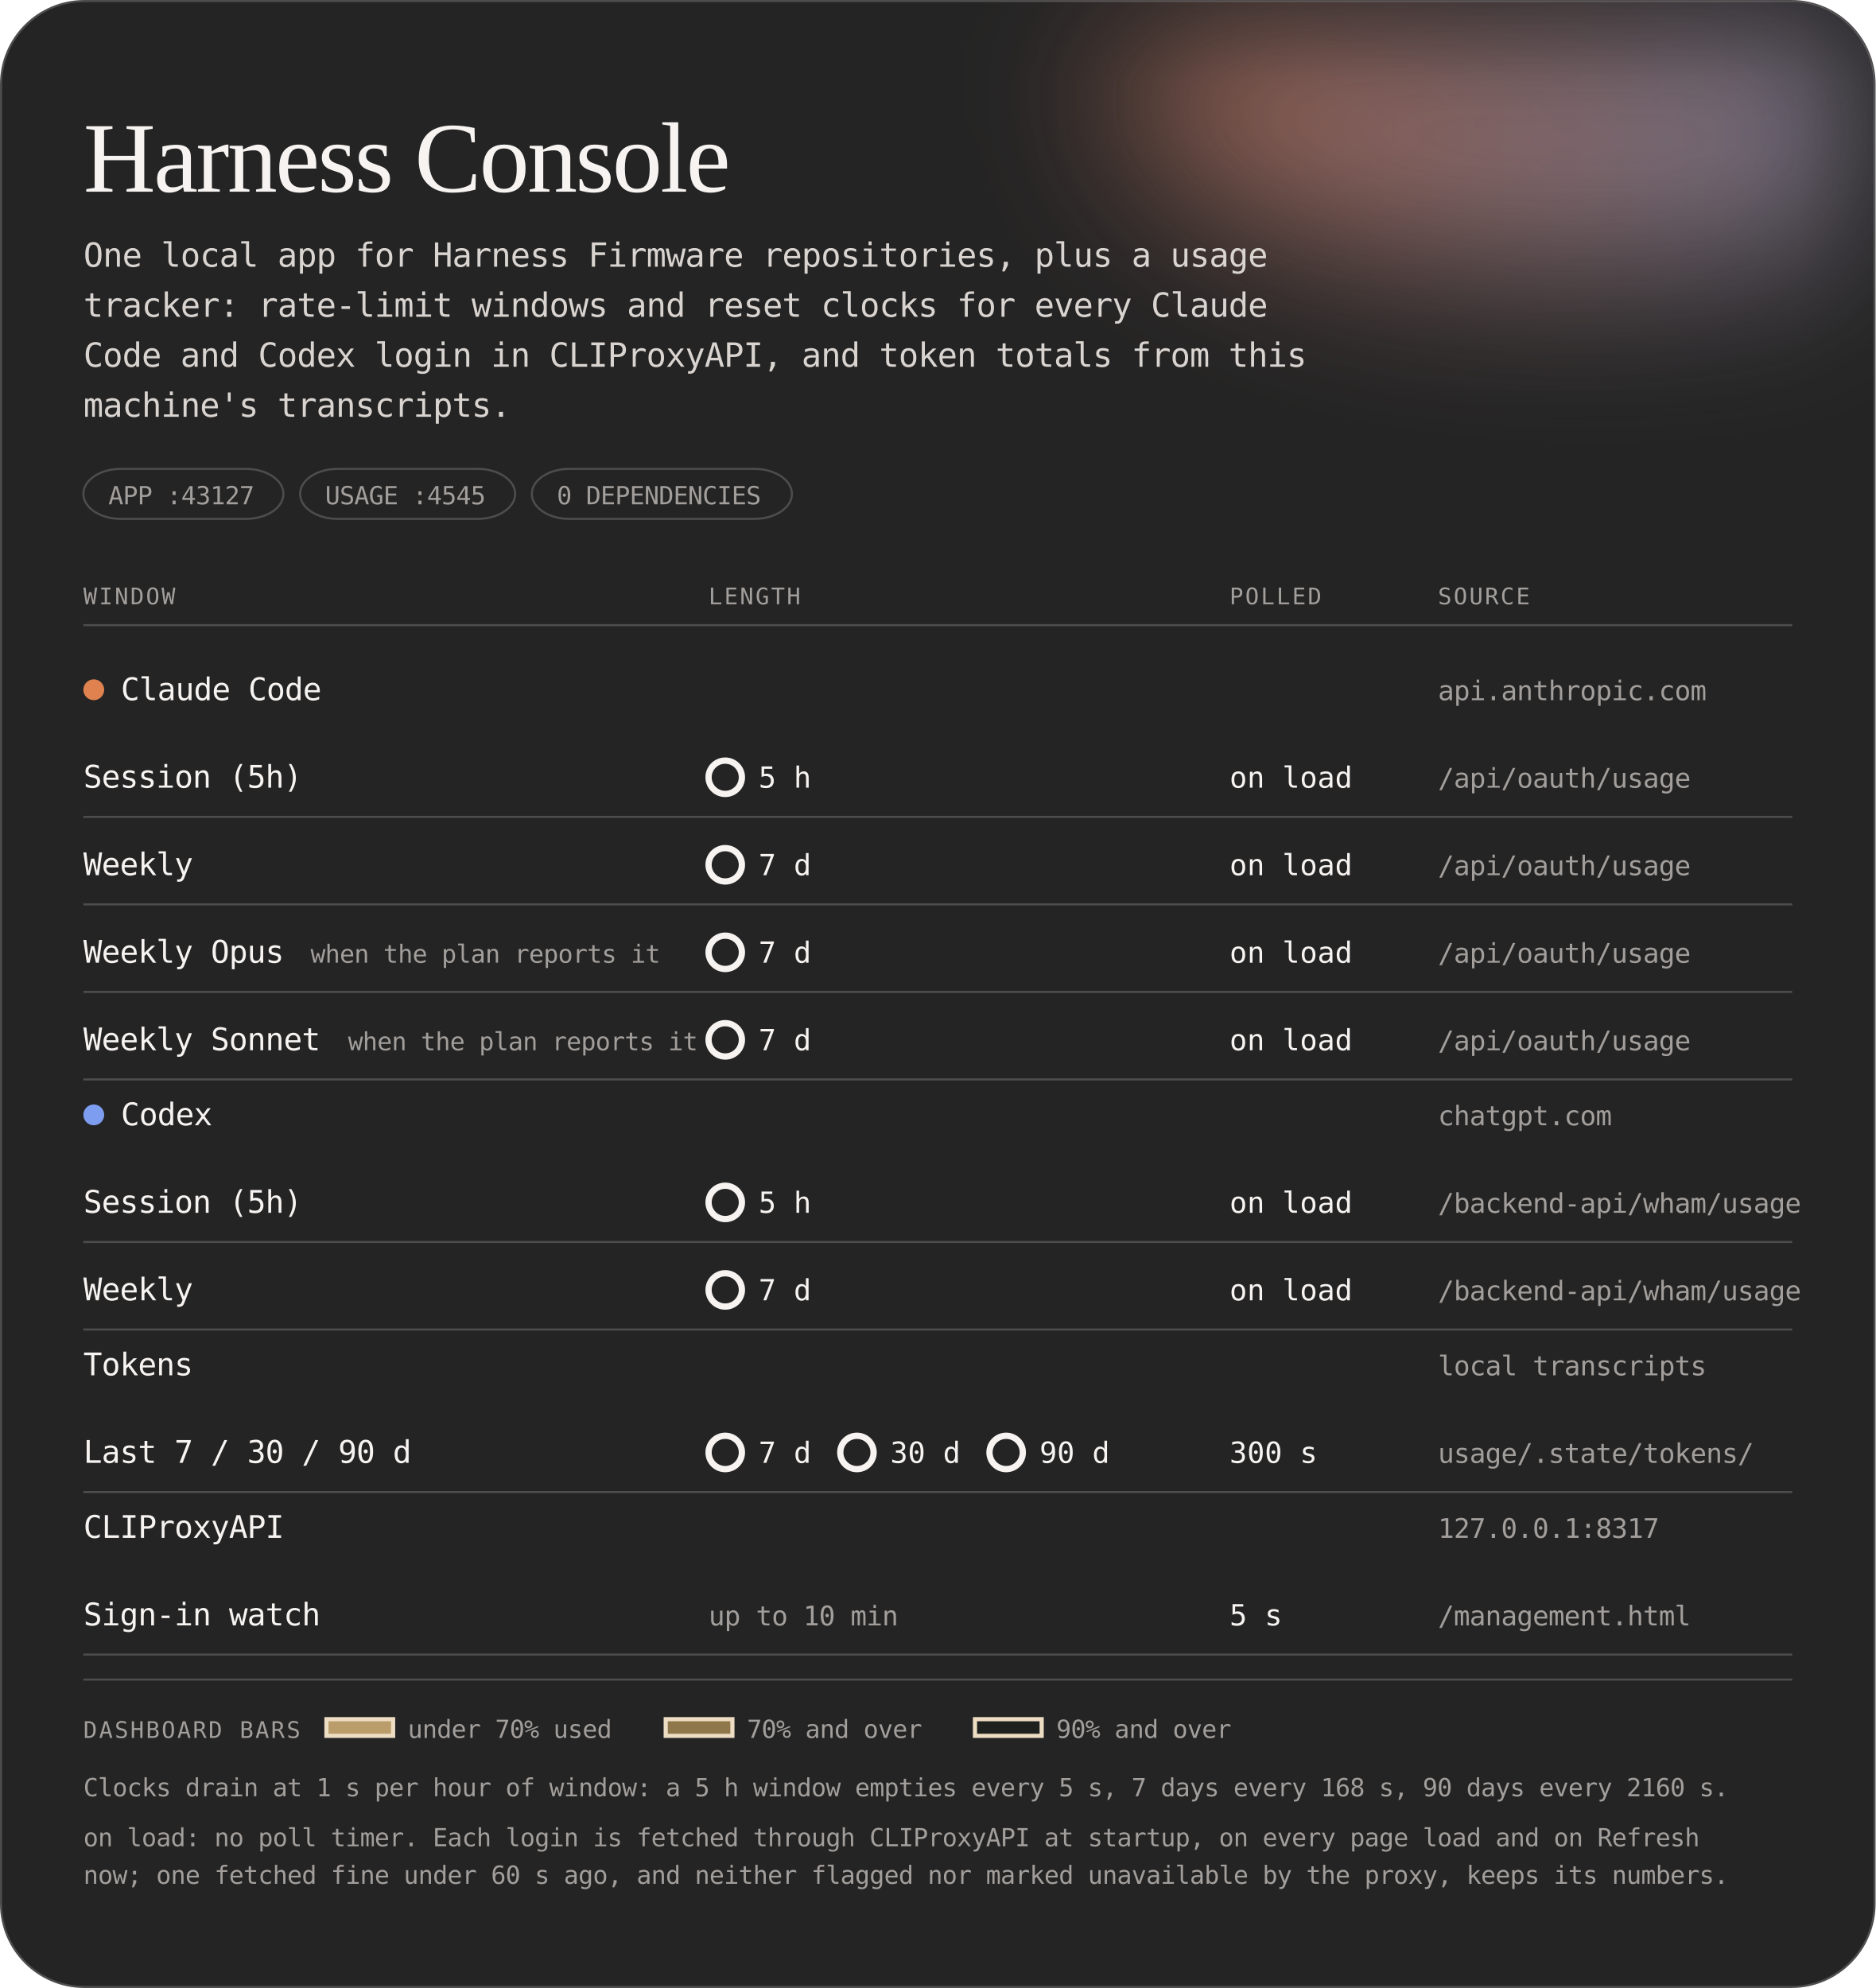
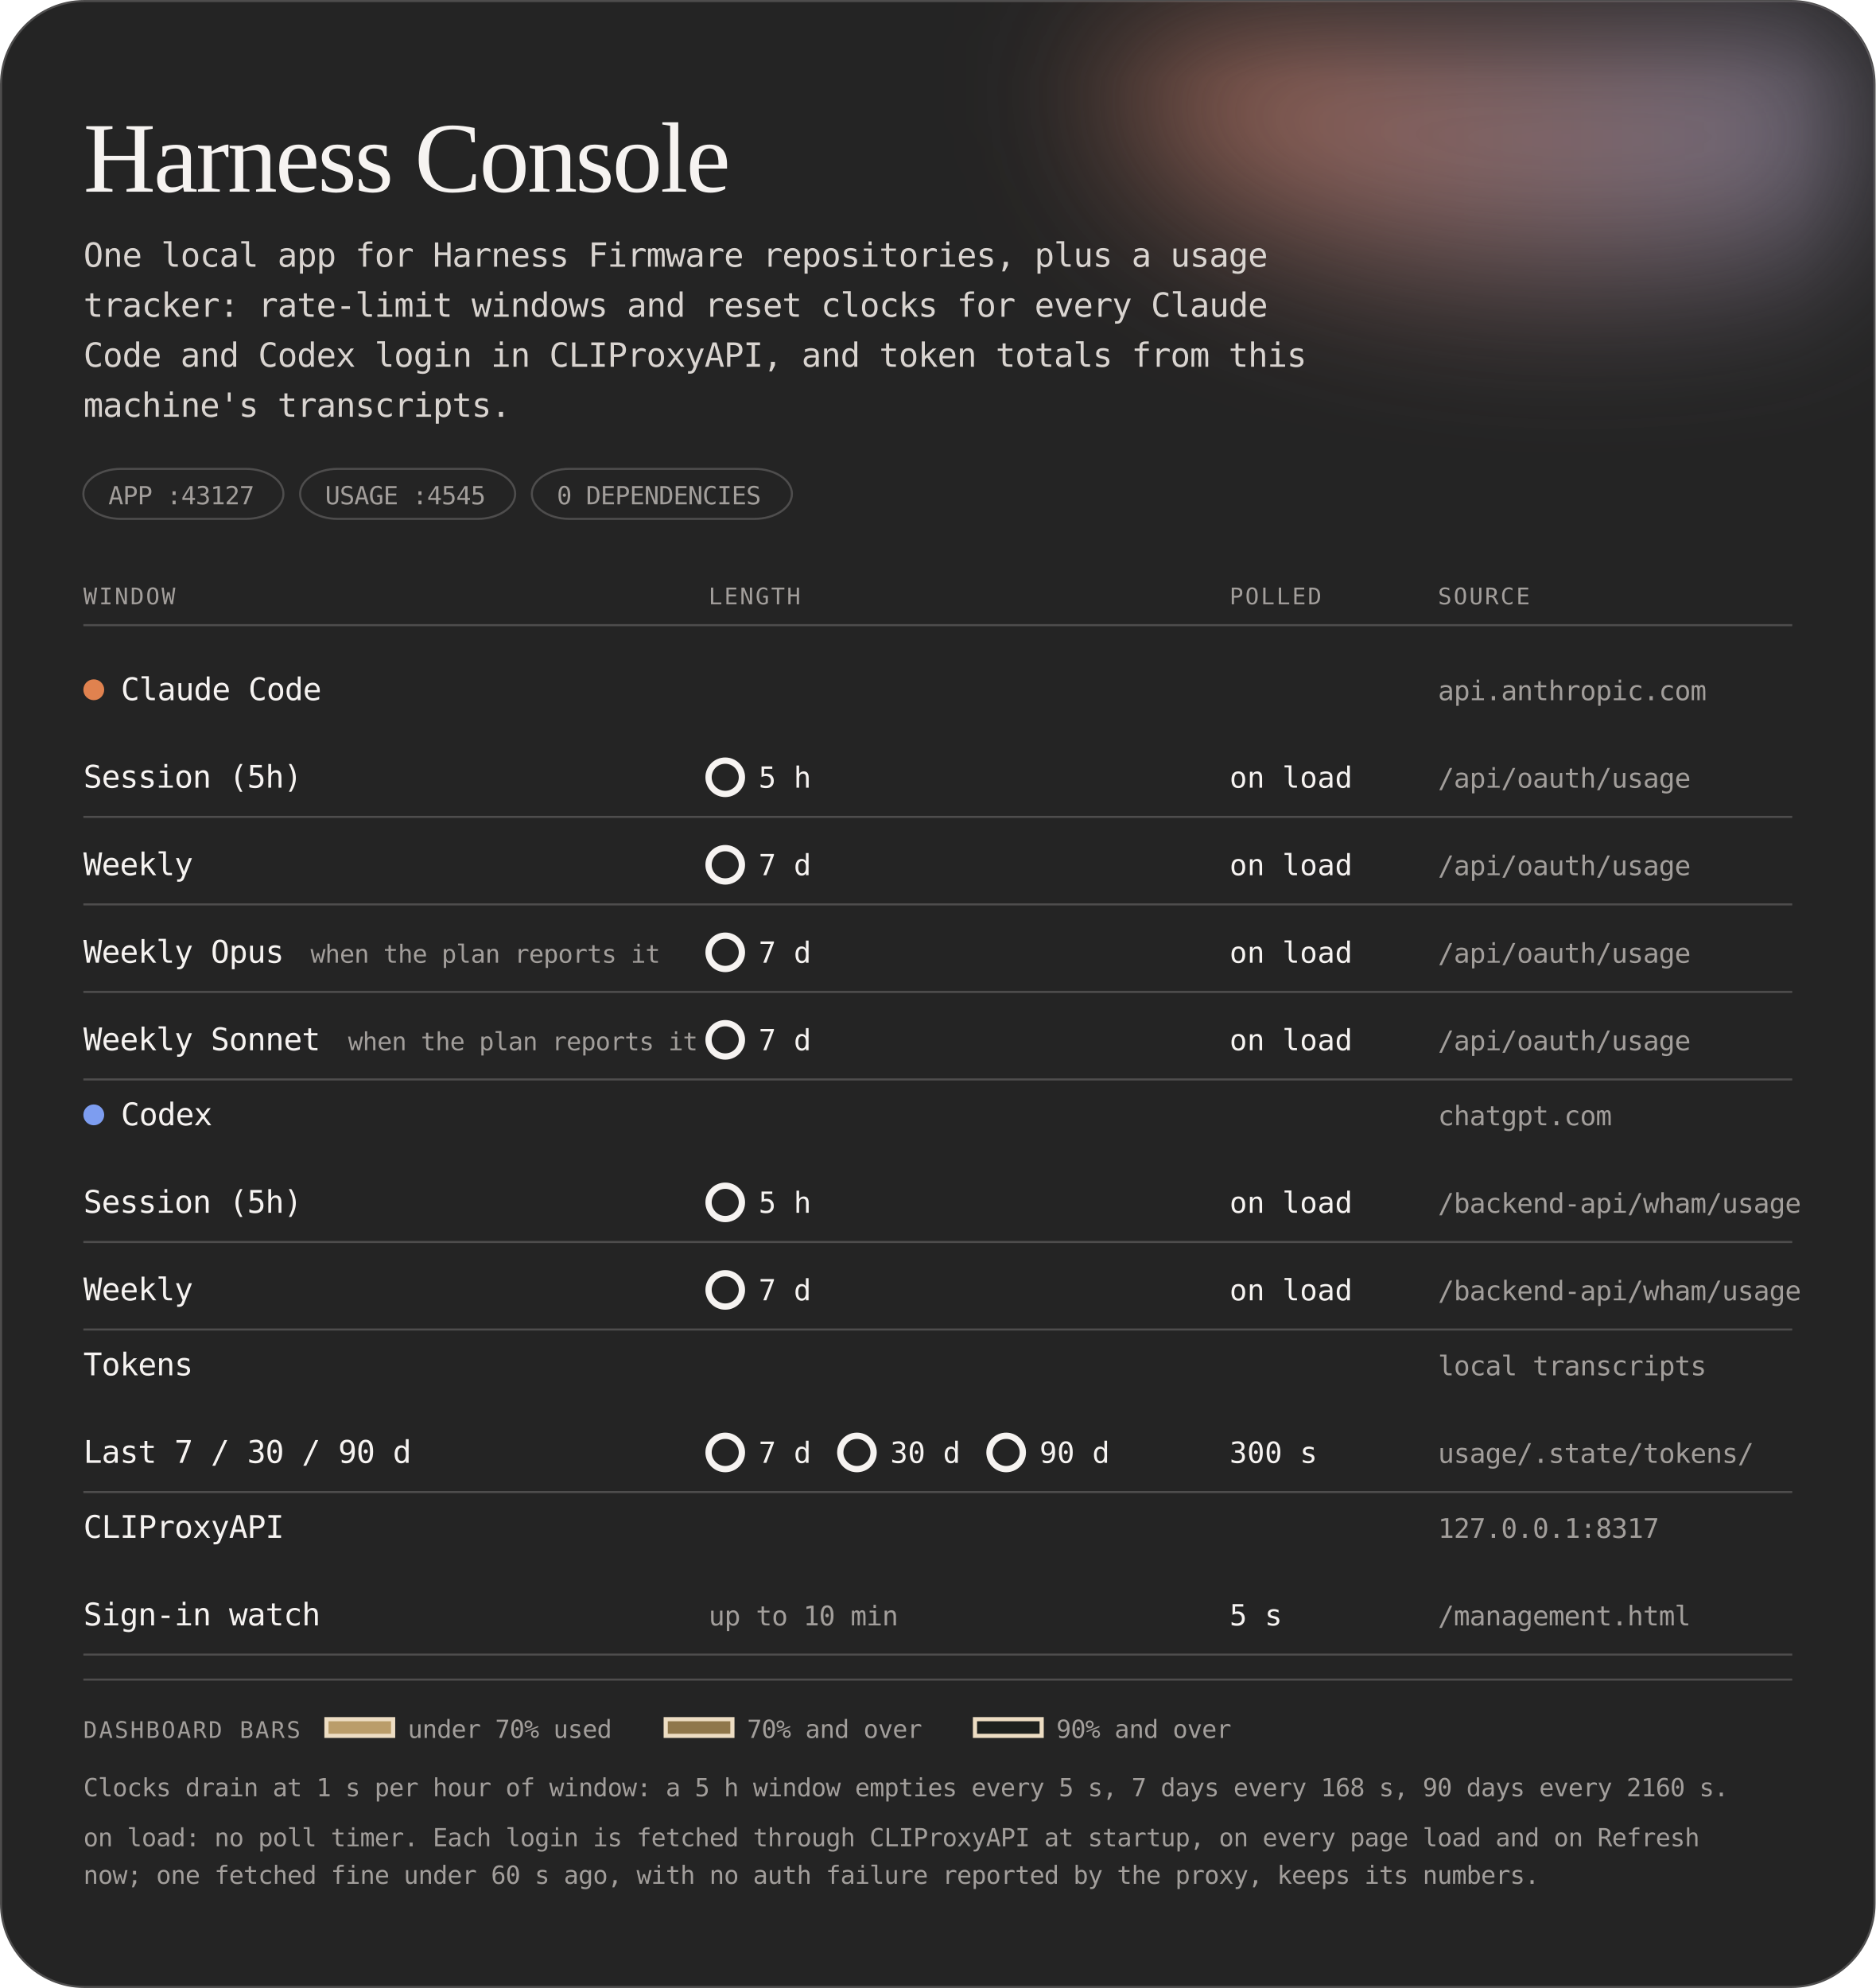
<svg xmlns="http://www.w3.org/2000/svg" viewBox="0 0 900 954" width="900" height="954" role="img" aria-label="Harness Console: the app on port 43127, the usage tracker on port 4545. Usage tracker schedule board: 4 Claude Code rate-limit windows and 2 Codex windows, fetched through CLIProxyAPI at startup, on page load and on Refresh now with no poll timer; token totals over 7, 30 and 90 days rescanned every 300 seconds; and the sign-in watch, which refreshes every 5 seconds for up to 10 minutes after the proxy's sign-in page opens.">
  <style>
.ttl{font-family:'Untitled Serif',ui-serif,Georgia,Cambria,'Times New Roman',Times,serif;font-weight:400;fill:#f6f3f1;letter-spacing:-0.02em}
.lbl{font-family:'ABC Diatype Mono','JetBrains Mono','IBM Plex Mono',ui-monospace,'Cascadia Mono',Menlo,Consolas,monospace;fill:#f6f3f1;letter-spacing:-0.02em}
.bdy{font-family:'ABC Diatype Mono','JetBrains Mono','IBM Plex Mono',ui-monospace,'Cascadia Mono',Menlo,Consolas,monospace;fill:#d9d4d0;letter-spacing:-0.02em}
.mut{font-family:'ABC Diatype Mono','JetBrains Mono','IBM Plex Mono',ui-monospace,'Cascadia Mono',Menlo,Consolas,monospace;fill:#a29e9b;letter-spacing:-0.02em}
.hd{font-family:'ABC Diatype Mono','JetBrains Mono','IBM Plex Mono',ui-monospace,'Cascadia Mono',Menlo,Consolas,monospace;fill:#a29e9b;letter-spacing:0.08em}
.num{font-family:'ABC Diatype Mono','JetBrains Mono','IBM Plex Mono',ui-monospace,'Cascadia Mono',Menlo,Consolas,monospace;fill:#f6f3f1;font-variant-numeric:tabular-nums}
.rule{stroke:#4e4d4d;stroke-width:1}
.card{fill:#242424;stroke:#4e4d4d;stroke-width:1}
.pill{fill:none;stroke:#4e4d4d;stroke-width:1}
.face{fill:none;stroke:#3a3938;stroke-width:3}
.hand{fill:none;stroke:#f6f3f1;stroke-width:3;stroke-dasharray:50.27;stroke-dashoffset:0;animation-name:drain;animation-timing-function:linear;animation-iteration-count:infinite}
@keyframes drain{from{stroke-dashoffset:0}to{stroke-dashoffset:50.27}}
@media (prefers-reduced-motion:reduce){*{animation:none!important}.hand{stroke-dashoffset:0}}</style>
  <defs>
    <filter id="w" x="-50%" y="-50%" width="200%" height="200%">
      <feGaussianBlur stdDeviation="40" />
    </filter>
    <linearGradient id="g" x1="0" x2="1">
      <stop offset="0" stop-color="#ff9473" stop-opacity="0.55" />
      <stop offset="1" stop-color="#a0b5eb" stop-opacity="0.55" />
    </linearGradient>
    <clipPath id="c">
      <rect x="0.5" y="0.5" width="899" height="953" rx="40" />
    </clipPath>
  </defs>
  <rect x="0.5" y="0.5" width="899" height="953" rx="40" class="card" />
  <g clip-path="url(#c)">
    <ellipse cx="760" cy="40" rx="220" ry="90" fill="url(#g)" filter="url(#w)" />
  </g>
  <text x="40" y="92" class="ttl" font-size="48">Harness Console</text>
  <text x="40" y="128" class="bdy" font-size="16">One local app for Harness Firmware repositories, plus a usage</text>
  <text x="40" y="152" class="bdy" font-size="16">tracker: rate-limit windows and reset clocks for every Claude</text>
  <text x="40" y="176" class="bdy" font-size="16">Code and Codex login in CLIProxyAPI, and token totals from this</text>
  <text x="40" y="200" class="bdy" font-size="16">machine's transcripts.</text>
  <rect x="40" y="225" width="96" height="24" rx="18" class="pill" />
  <text x="52" y="242" class="mut" font-size="12">APP :43127</text>
  <rect x="144" y="225" width="103.2" height="24" rx="18" class="pill" />
  <text x="156" y="242" class="mut" font-size="12">USAGE :4545</text>
  <rect x="255.2" y="225" width="124.8" height="24" rx="18" class="pill" />
  <text x="267.2" y="242" class="mut" font-size="12">0 DEPENDENCIES</text>
  <text x="40" y="290" text-anchor="start" class="hd" font-size="11">WINDOW</text>
  <text x="340" y="290" text-anchor="start" class="hd" font-size="11">LENGTH</text>
  <text x="590" y="290" text-anchor="start" class="hd" font-size="11">POLLED</text>
  <text x="690" y="290" text-anchor="start" class="hd" font-size="11">SOURCE</text>
  <line x1="40" x2="860" y1="300" y2="300" class="rule" />
  <circle cx="45" cy="331" r="5" fill="#e0824f" />
  <text x="58" y="336" class="lbl" font-size="15">Claude Code</text>
  <text x="690" y="336" text-anchor="start" class="mut" font-size="13">api.anthropic.com</text>
  <text x="40" y="378" class="lbl" font-size="15">Session (5h)</text>
  <g transform="rotate(-90 348 373)">
    <circle cx="348" cy="373" r="8" class="face" />
    <circle cx="348" cy="373" r="8" class="hand" style="animation-duration:5s" />
  </g>
  <text x="364" y="378" class="num" font-size="14">5 h</text>
  <text x="590" y="378" text-anchor="start" class="num" font-size="14">on load</text>
  <text x="690" y="378" class="mut" font-size="13">/api/oauth/usage</text>
  <line x1="40" x2="860" y1="392" y2="392" class="rule" />
  <text x="40" y="420" class="lbl" font-size="15">Weekly</text>
  <g transform="rotate(-90 348 415)">
    <circle cx="348" cy="415" r="8" class="face" />
    <circle cx="348" cy="415" r="8" class="hand" style="animation-duration:168s" />
  </g>
  <text x="364" y="420" class="num" font-size="14">7 d</text>
  <text x="590" y="420" text-anchor="start" class="num" font-size="14">on load</text>
  <text x="690" y="420" class="mut" font-size="13">/api/oauth/usage</text>
  <line x1="40" x2="860" y1="434" y2="434" class="rule" />
  <text x="40" y="462" class="lbl" font-size="15">Weekly Opus</text>
  <text x="149" y="462" class="mut" font-size="12">when the plan reports it</text>
  <g transform="rotate(-90 348 457)">
    <circle cx="348" cy="457" r="8" class="face" />
    <circle cx="348" cy="457" r="8" class="hand" style="animation-duration:168s" />
  </g>
  <text x="364" y="462" class="num" font-size="14">7 d</text>
  <text x="590" y="462" text-anchor="start" class="num" font-size="14">on load</text>
  <text x="690" y="462" class="mut" font-size="13">/api/oauth/usage</text>
  <line x1="40" x2="860" y1="476" y2="476" class="rule" />
  <text x="40" y="504" class="lbl" font-size="15">Weekly Sonnet</text>
  <text x="167" y="504" class="mut" font-size="12">when the plan reports it</text>
  <g transform="rotate(-90 348 499)">
    <circle cx="348" cy="499" r="8" class="face" />
    <circle cx="348" cy="499" r="8" class="hand" style="animation-duration:168s" />
  </g>
  <text x="364" y="504" class="num" font-size="14">7 d</text>
  <text x="590" y="504" text-anchor="start" class="num" font-size="14">on load</text>
  <text x="690" y="504" class="mut" font-size="13">/api/oauth/usage</text>
  <line x1="40" x2="860" y1="518" y2="518" class="rule" />
  <circle cx="45" cy="535" r="5" fill="#7d9df0" />
  <text x="58" y="540" class="lbl" font-size="15">Codex</text>
  <text x="690" y="540" text-anchor="start" class="mut" font-size="13">chatgpt.com</text>
  <text x="40" y="582" class="lbl" font-size="15">Session (5h)</text>
  <g transform="rotate(-90 348 577)">
    <circle cx="348" cy="577" r="8" class="face" />
    <circle cx="348" cy="577" r="8" class="hand" style="animation-duration:5s" />
  </g>
  <text x="364" y="582" class="num" font-size="14">5 h</text>
  <text x="590" y="582" text-anchor="start" class="num" font-size="14">on load</text>
  <text x="690" y="582" class="mut" font-size="13">/backend-api/wham/usage</text>
  <line x1="40" x2="860" y1="596" y2="596" class="rule" />
  <text x="40" y="624" class="lbl" font-size="15">Weekly</text>
  <g transform="rotate(-90 348 619)">
    <circle cx="348" cy="619" r="8" class="face" />
    <circle cx="348" cy="619" r="8" class="hand" style="animation-duration:168s" />
  </g>
  <text x="364" y="624" class="num" font-size="14">7 d</text>
  <text x="590" y="624" text-anchor="start" class="num" font-size="14">on load</text>
  <text x="690" y="624" class="mut" font-size="13">/backend-api/wham/usage</text>
  <line x1="40" x2="860" y1="638" y2="638" class="rule" />
  <text x="40" y="660" class="lbl" font-size="15">Tokens</text>
  <text x="690" y="660" text-anchor="start" class="mut" font-size="13">local transcripts</text>
  <text x="40" y="702" class="lbl" font-size="15">Last 7 / 30 / 90 d</text>
  <g transform="rotate(-90 348 697)">
    <circle cx="348" cy="697" r="8" class="face" />
    <circle cx="348" cy="697" r="8" class="hand" style="animation-duration:168s" />
  </g>
  <text x="364" y="702" class="num" font-size="14">7 d</text>
  <g transform="rotate(-90 411.2 697)">
    <circle cx="411.2" cy="697" r="8" class="face" />
    <circle cx="411.2" cy="697" r="8" class="hand" style="animation-duration:720s" />
  </g>
  <text x="427.2" y="702" class="num" font-size="14">30 d</text>
  <g transform="rotate(-90 482.8 697)">
    <circle cx="482.8" cy="697" r="8" class="face" />
    <circle cx="482.8" cy="697" r="8" class="hand" style="animation-duration:2160s" />
  </g>
  <text x="498.8" y="702" class="num" font-size="14">90 d</text>
  <text x="590" y="702" text-anchor="start" class="num" font-size="14">300 s</text>
  <text x="690" y="702" class="mut" font-size="13">usage/.state/tokens/</text>
  <line x1="40" x2="860" y1="716" y2="716" class="rule" />
  <text x="40" y="738" class="lbl" font-size="15">CLIProxyAPI</text>
  <text x="690" y="738" text-anchor="start" class="mut" font-size="13">127.0.0.1:8317</text>
  <text x="40" y="780" class="lbl" font-size="15">Sign-in watch</text>
  <text x="340" y="780" class="mut" font-size="13">up to 10 min</text>
  <text x="590" y="780" text-anchor="start" class="num" font-size="14">5 s</text>
  <text x="690" y="780" class="mut" font-size="13">/management.html</text>
  <line x1="40" x2="860" y1="794" y2="794" class="rule" />
  <line x1="40" x2="860" y1="806" y2="806" class="rule" />
  <text x="40" y="834" class="hd" font-size="11">DASHBOARD BARS</text>
  <rect x="155.64" y="824" width="34" height="10" fill="#edddc3" />
  <rect x="157.64" y="826" width="30" height="6" fill="#ba9d6a" />
  <text x="195.64" y="834" class="mut" font-size="12">under 70% used</text>
  <rect x="318.44" y="824" width="34" height="10" fill="#edddc3" />
  <rect x="320.44" y="826" width="30" height="6" fill="#8f774b" />
  <text x="358.44" y="834" class="mut" font-size="12">70% and over</text>
  <rect x="466.84" y="824" width="34" height="10" fill="#edddc3" />
  <rect x="468.84" y="826" width="30" height="6" fill="#1e211e" />
  <text x="506.84" y="834" class="mut" font-size="12">90% and over</text>
  <text x="40" y="862" class="mut" font-size="12">Clocks drain at 1 s per hour of window: a 5 h window empties every 5 s, 7 days every 168 s, 90 days every 2160 s.</text>
  <text x="40" y="886" class="mut" font-size="12">on load: no poll timer. Each login is fetched through CLIProxyAPI at startup, on every page load and on Refresh</text>
-   <text x="40" y="904" class="mut" font-size="12">now; one fetched fine under 60 s ago, and neither flagged nor marked unavailable by the proxy, keeps its numbers.</text>
+   <text x="40" y="904" class="mut" font-size="12">now; one fetched fine under 60 s ago, with no auth failure reported by the proxy, keeps its numbers.</text>
</svg>
